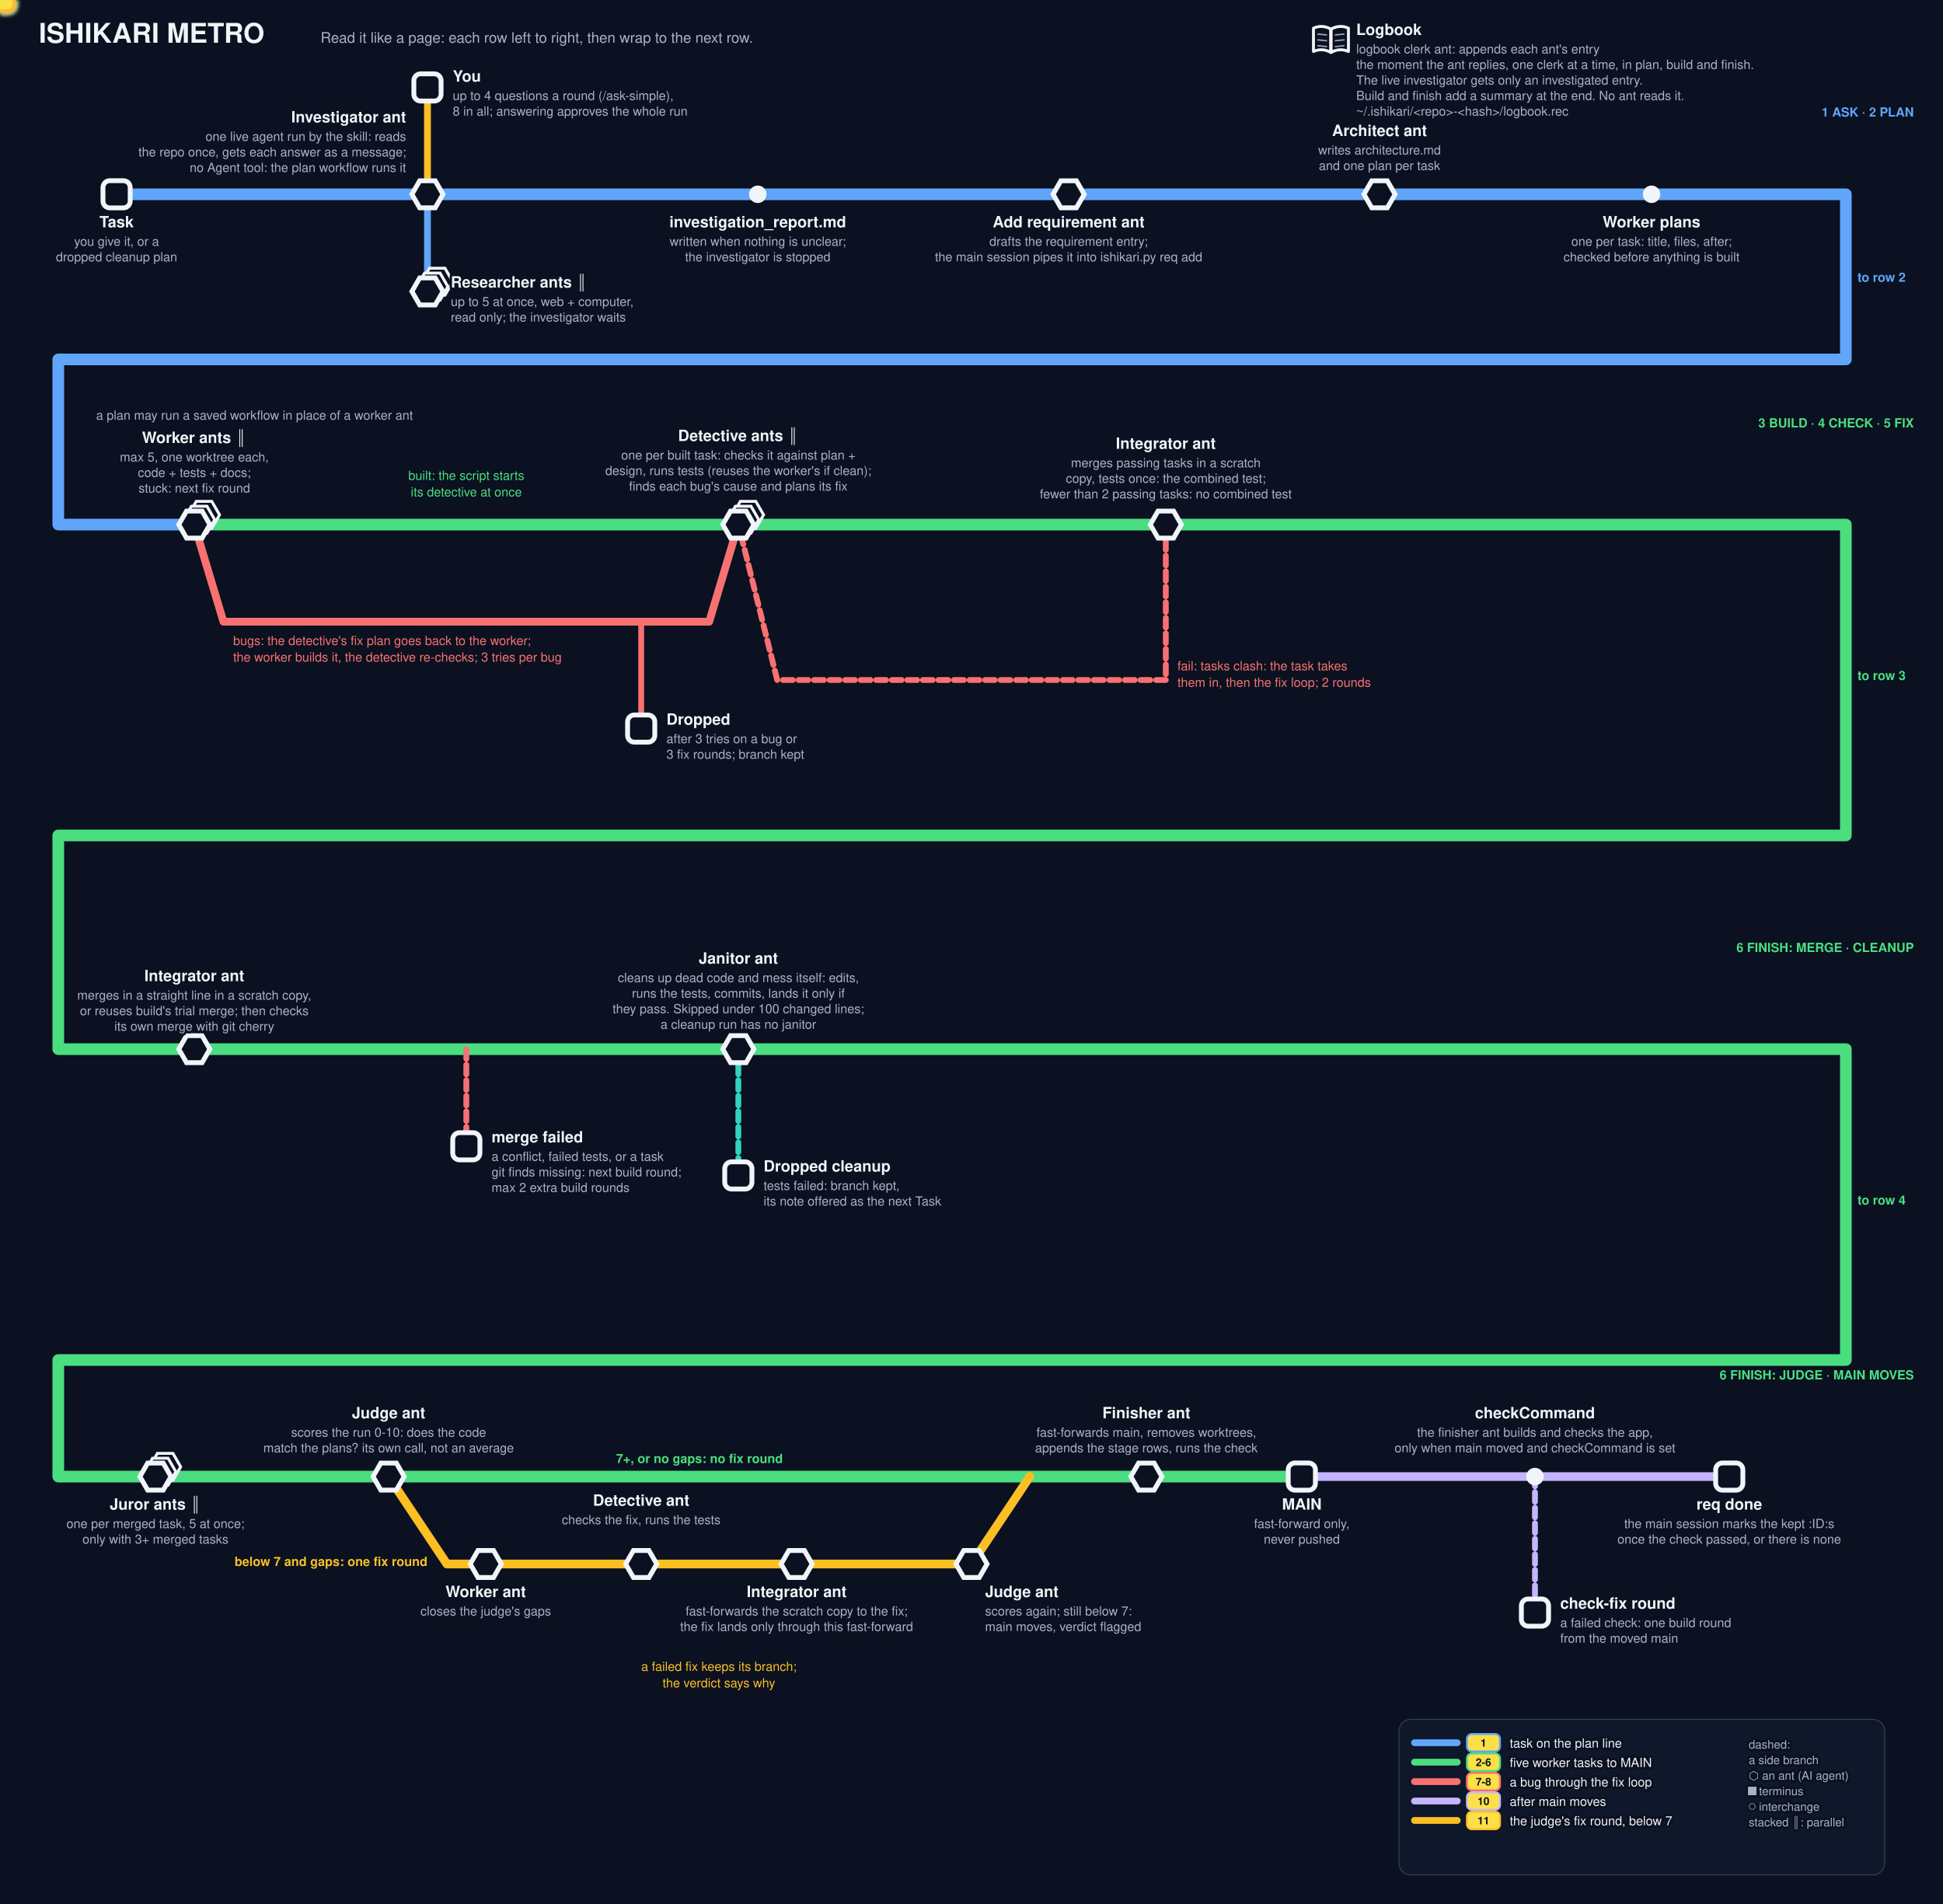
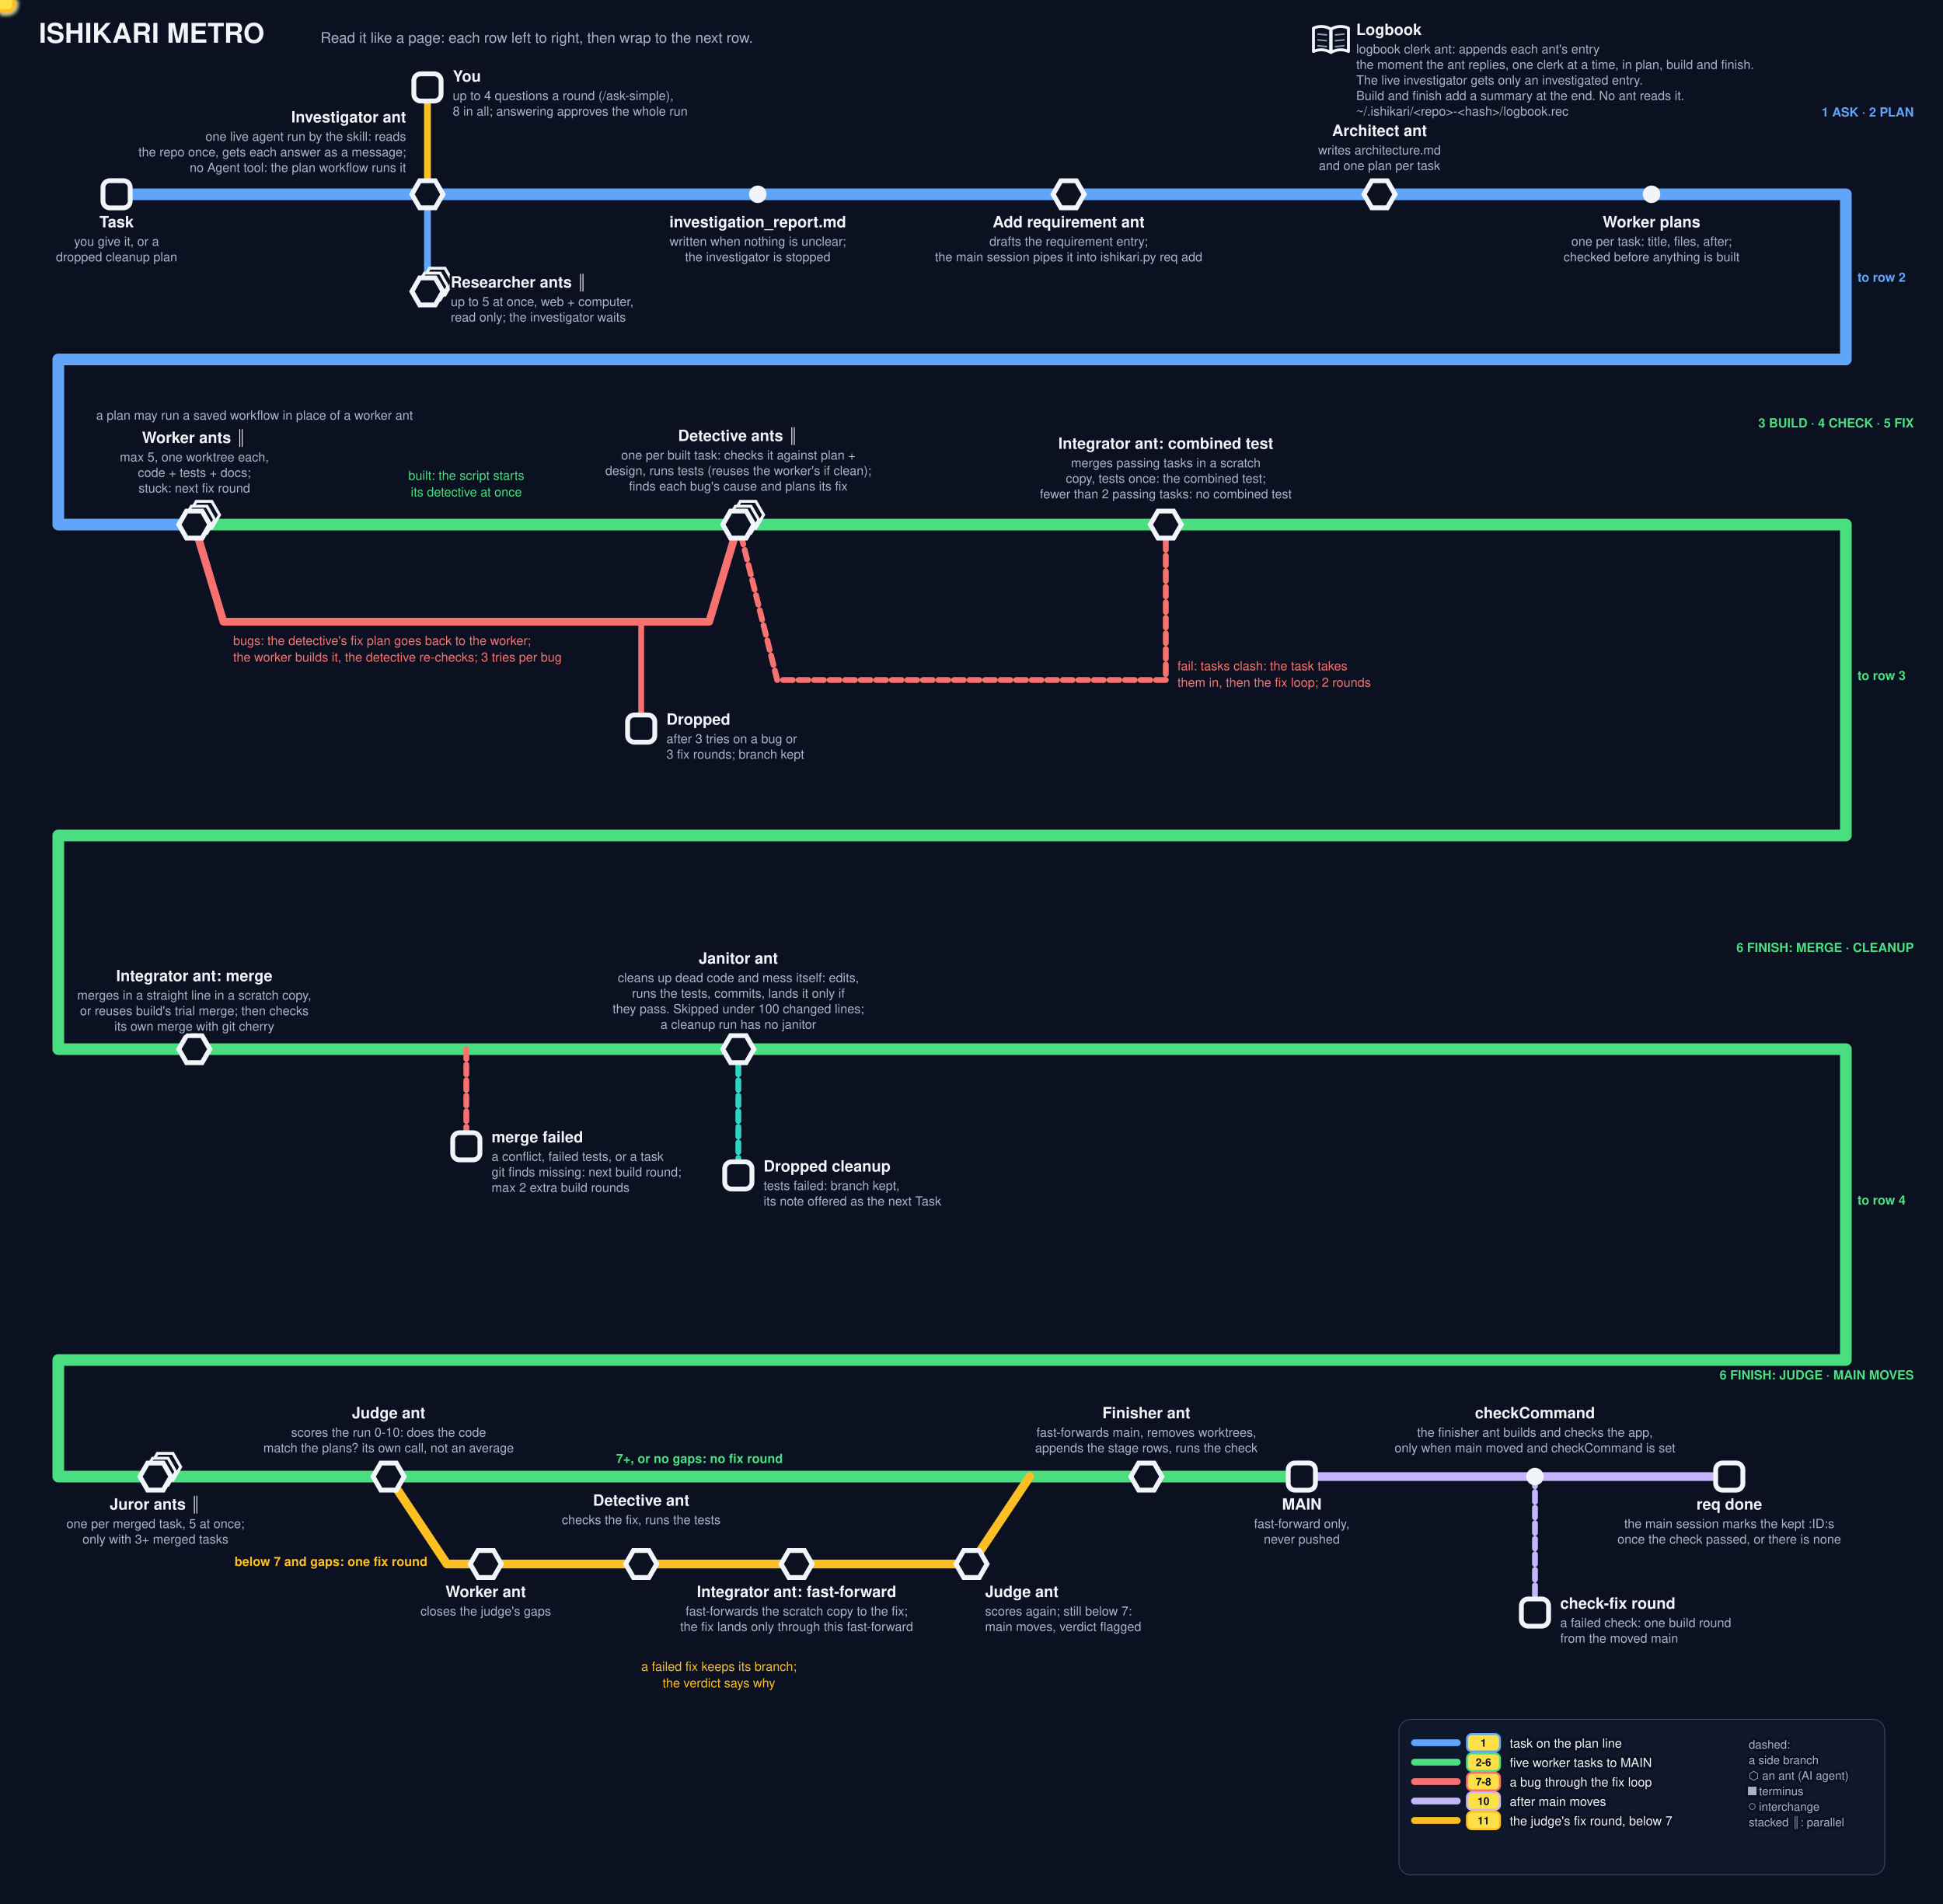
<svg xmlns="http://www.w3.org/2000/svg" viewBox="0 0 2000 1960" width="2000" height="1960" font-family="ui-sans-serif,-apple-system,Helvetica,Arial,sans-serif">
  <defs>
    <filter id="g" x="-100%" y="-100%" width="300%" height="300%">
      <feGaussianBlur stdDeviation="3" result="b" />
      <feMerge>
        <feMergeNode in="b" />
        <feMergeNode in="SourceGraphic" />
      </feMerge>
    </filter>
  </defs>
  <style>.h{paint-order:stroke;stroke:#0B1120;stroke-width:5px;stroke-linejoin:round}.flow{animation:f 1.2s linear infinite}@keyframes f{to{stroke-dashoffset:-32}}</style>
  <rect width="2000" height="1960" fill="#0B1120" />
  <text class="h" x="40" y="44" fill="#F1F5F9" font-size="28" text-anchor="start" font-weight="800">ISHIKARI METRO</text>
  <text class="h" x="330" y="44" fill="#A8B3C7" font-size="15" text-anchor="start" font-weight="400">Read it like a page: each row left to right, then wrap to the next row.</text>
  <text class="h" x="1970" y="120" fill="#60A5FA" font-size="13" text-anchor="end" font-weight="800">1 ASK  ·  2 PLAN</text>
  <text class="h" x="1970" y="440" fill="#4ADE80" font-size="13" text-anchor="end" font-weight="800">3 BUILD  ·  4 CHECK  ·  5 FIX</text>
  <text class="h" x="1970" y="980" fill="#4ADE80" font-size="13" text-anchor="end" font-weight="800">6 FINISH: MERGE  ·  CLEANUP</text>
  <text class="h" x="1970" y="1420" fill="#4ADE80" font-size="13" text-anchor="end" font-weight="800">6 FINISH: JUDGE  ·  MAIN MOVES</text>
  <path id="L-plan" d="M120,200 L1900,200 L1900,370 L60,370 L60,540 L200,540" fill="none" stroke="#60A5FA" stroke-width="12" stroke-linejoin="round" stroke-linecap="round" />
  <path id="L-ask" d="M440,200 L440,90" fill="none" stroke="#FBBF24" stroke-width="7" stroke-linejoin="round" stroke-linecap="round" />
  <path id="L-res" d="M440,200 L440,300" fill="none" stroke="#60A5FA" stroke-width="7" stroke-linejoin="round" stroke-linecap="round" />
  <path id="L-build" d="M200,540 L1900,540 L1900,860 L60,860 L60,1080 L1900,1080 L1900,1400 L60,1400 L60,1520 L1340,1520" fill="none" stroke="none" stroke-width="12" stroke-linejoin="round" stroke-linecap="round" />
  <path id="L-g1" d="M200,540 L1900,540 L1900,860 L60,860 L60,1080 L1900,1080 L1900,1400 L60,1400 L60,1520 L1340,1520" fill="none" stroke="#4ADE80" stroke-width="12" stroke-linejoin="round" stroke-linecap="round" />
  <path id="L-fix" d="M760,540 L730,640 L230,640 L200,540" fill="none" stroke="#F87171" stroke-width="8" stroke-linejoin="round" stroke-linecap="round" />
  <path id="L-fixloop" d="M200,540 L760,540 L730,640 L230,640 L200,540" fill="none" stroke="none" stroke-width="8" stroke-linejoin="round" stroke-linecap="round" />
  <path id="L-clash" d="M1200,540 L1200,700 L800,700 L760,540" fill="none" stroke="#F87171" stroke-width="6" stroke-linejoin="round" stroke-linecap="round" stroke-dasharray="10 6" class="flow" />
  <path id="L-drop" d="M660,640 L660,740" fill="none" stroke="#F87171" stroke-width="6" stroke-linejoin="round" stroke-linecap="round" />
  <path id="L-mfail" d="M480,1080 L480,1180" fill="none" stroke="#F87171" stroke-width="6" stroke-linejoin="round" stroke-linecap="round" stroke-dasharray="10 6" class="flow" />
  <path id="L-tdrop" d="M760,1080 L760,1200" fill="none" stroke="#2DD4BF" stroke-width="6" stroke-linejoin="round" stroke-linecap="round" stroke-dasharray="10 6" class="flow" />
  <path id="L-jfix" d="M400,1520 L460,1610 L1000,1610 L1060,1520" fill="none" stroke="#FBBF24" stroke-width="9" stroke-linejoin="round" stroke-linecap="round" />
  <path id="L-after" d="M1340,1520 L1780,1520" fill="none" stroke="#C4B5FD" stroke-width="9" stroke-linejoin="round" stroke-linecap="round" />
  <path id="L-cfix" d="M1580,1520 L1580,1660" fill="none" stroke="#C4B5FD" stroke-width="6" stroke-linejoin="round" stroke-linecap="round" stroke-dasharray="10 6" class="flow" />
  <text class="h" x="1912" y="290" fill="#60A5FA" font-size="13" text-anchor="start" font-weight="700">to row 2</text>
  <text class="h" x="262" y="432" fill="#A8B3C7" font-size="13" text-anchor="middle" font-weight="400">a plan may run a saved workflow in place of a worker ant</text>
  <text class="h" x="480" y="494" fill="#4ADE80" font-size="13" text-anchor="middle" font-weight="400">built: the script starts</text>
  <text class="h" x="480" y="511" fill="#4ADE80" font-size="13" text-anchor="middle" font-weight="400">its detective at once</text>
  <text class="h" x="240" y="664" fill="#F87171" font-size="13" text-anchor="start" font-weight="400">bugs: the detective's fix plan goes back to the worker;</text>
  <text class="h" x="240" y="681" fill="#F87171" font-size="13" text-anchor="start" font-weight="400">the worker builds it, the detective re-checks; 3 tries per bug</text>
  <text class="h" x="1912" y="700" fill="#4ADE80" font-size="13" text-anchor="start" font-weight="700">to row 3</text>
  <text class="h" x="1912" y="1240" fill="#4ADE80" font-size="13" text-anchor="start" font-weight="700">to row 4</text>
  <text class="h" x="1212" y="690" fill="#F87171" font-size="13" text-anchor="start" font-weight="400">fail: tasks clash: the task takes</text>
  <text class="h" x="1212" y="707" fill="#F87171" font-size="13" text-anchor="start" font-weight="400">them in, then the fix loop; 2 rounds</text>
  <text class="h" x="720" y="1506" fill="#4ADE80" font-size="13" text-anchor="middle" font-weight="700">7+, or no gaps: no fix round</text>
  <text class="h" x="440" y="1612" fill="#FBBF24" font-size="13" text-anchor="end" font-weight="700">below 7 and gaps: one fix round</text>
  <text class="h" x="740" y="1720" fill="#FBBF24" font-size="13" text-anchor="middle" font-weight="400">a failed fix keeps its branch;</text>
  <text class="h" x="740" y="1737" fill="#FBBF24" font-size="13" text-anchor="middle" font-weight="400">the verdict says why</text>
  <rect x="106" y="186" width="28" height="28" rx="7" fill="#0B1120" stroke="#F1F5F9" stroke-width="5" />
  <text class="h" x="120" y="234" fill="#F1F5F9" font-size="16" text-anchor="middle" font-weight="700">Task</text>
  <text class="h" x="120" y="253" fill="#A8B3C7" font-size="13" text-anchor="middle" font-weight="400">you give it, or a</text>
  <text class="h" x="120" y="269" fill="#A8B3C7" font-size="13" text-anchor="middle" font-weight="400">dropped cleanup plan</text>
  <polygon points="424.0,200.0 432.0,186.1 448.0,186.1 456.0,200.0 448.0,213.9 432.0,213.9" fill="#0B1120" stroke="#F1F5F9" stroke-width="5" />
  <text class="h" x="418" y="126" fill="#F1F5F9" font-size="16" text-anchor="end" font-weight="700">Investigator ant</text>
  <text class="h" x="418" y="145" fill="#A8B3C7" font-size="13" text-anchor="end" font-weight="400">one live agent run by the skill: reads</text>
  <text class="h" x="418" y="161" fill="#A8B3C7" font-size="13" text-anchor="end" font-weight="400">the repo once, gets each answer as a message;</text>
  <text class="h" x="418" y="177" fill="#A8B3C7" font-size="13" text-anchor="end" font-weight="400">no Agent tool: the plan workflow runs it</text>
  <rect x="426" y="76" width="28" height="28" rx="7" fill="#0B1120" stroke="#F1F5F9" stroke-width="5" />
  <text class="h" x="466" y="84" fill="#F1F5F9" font-size="16" text-anchor="start" font-weight="700">You</text>
  <text class="h" x="466" y="103" fill="#A8B3C7" font-size="13" text-anchor="start" font-weight="400">up to 4 questions a round (/ask-simple),</text>
  <text class="h" x="466" y="119" fill="#A8B3C7" font-size="13" text-anchor="start" font-weight="400">8 in all; answering approves the whole run</text>
  <polygon points="434.0,290.0 442.0,276.1 458.0,276.1 466.0,290.0 458.0,303.9 442.0,303.9" fill="#0B1120" stroke="#F1F5F9" stroke-width="3" />
  <polygon points="429.0,295.0 437.0,281.1 453.0,281.1 461.0,295.0 453.0,308.9 437.0,308.9" fill="#0B1120" stroke="#F1F5F9" stroke-width="3" />
  <polygon points="424.0,300.0 432.0,286.1 448.0,286.1 456.0,300.0 448.0,313.9 432.0,313.9" fill="#0B1120" stroke="#F1F5F9" stroke-width="5" />
  <text class="h" x="464" y="296" fill="#F1F5F9" font-size="16" text-anchor="start" font-weight="700">Researcher ants  ∥</text>
  <text class="h" x="464" y="315" fill="#A8B3C7" font-size="13" text-anchor="start" font-weight="400">up to 5 at once, web + computer,</text>
  <text class="h" x="464" y="331" fill="#A8B3C7" font-size="13" text-anchor="start" font-weight="400">read only; the investigator waits</text>
  <circle cx="780" cy="200" r="9" fill="#F1F5F9" />
  <text class="h" x="780" y="234" fill="#F1F5F9" font-size="16" text-anchor="middle" font-weight="700">investigation_report.md</text>
  <text class="h" x="780" y="253" fill="#A8B3C7" font-size="13" text-anchor="middle" font-weight="400">written when nothing is unclear;</text>
  <text class="h" x="780" y="269" fill="#A8B3C7" font-size="13" text-anchor="middle" font-weight="400">the investigator is stopped</text>
  <polygon points="1084.0,200.0 1092.0,186.1 1108.0,186.1 1116.0,200.0 1108.0,213.9 1092.0,213.9" fill="#0B1120" stroke="#F1F5F9" stroke-width="5" />
  <text class="h" x="1100" y="234" fill="#F1F5F9" font-size="16" text-anchor="middle" font-weight="700">Add requirement ant</text>
  <text class="h" x="1100" y="253" fill="#A8B3C7" font-size="13" text-anchor="middle" font-weight="400">drafts the requirement entry;</text>
  <text class="h" x="1100" y="269" fill="#A8B3C7" font-size="13" text-anchor="middle" font-weight="400">the main session pipes it into ishikari.py req add</text>
  <polygon points="1404.0,200.0 1412.0,186.1 1428.0,186.1 1436.0,200.0 1428.0,213.9 1412.0,213.9" fill="#0B1120" stroke="#F1F5F9" stroke-width="5" />
  <text class="h" x="1420" y="140" fill="#F1F5F9" font-size="16" text-anchor="middle" font-weight="700">Architect ant</text>
  <text class="h" x="1420" y="159" fill="#A8B3C7" font-size="13" text-anchor="middle" font-weight="400">writes architecture.md</text>
  <text class="h" x="1420" y="175" fill="#A8B3C7" font-size="13" text-anchor="middle" font-weight="400">and one plan per task</text>
  <circle cx="1700" cy="200" r="9" fill="#F1F5F9" />
  <text class="h" x="1700" y="234" fill="#F1F5F9" font-size="16" text-anchor="middle" font-weight="700">Worker plans</text>
  <text class="h" x="1700" y="253" fill="#A8B3C7" font-size="13" text-anchor="middle" font-weight="400">one per task: title, files, after;</text>
  <text class="h" x="1700" y="269" fill="#A8B3C7" font-size="13" text-anchor="middle" font-weight="400">checked before anything is built</text>
  <path d="M1370,30 Q1361,25 1352,29 L1352,53 Q1361,49 1370,54 Z" fill="#0B1120" stroke="#F1F5F9" stroke-width="3" stroke-linejoin="round" />
  <path d="M1370,30 Q1379,25 1388,29 L1388,53 Q1379,49 1370,54 Z" fill="#0B1120" stroke="#F1F5F9" stroke-width="3" stroke-linejoin="round" />
  <line x1="1370" y1="30" x2="1370" y2="54" stroke="#F1F5F9" stroke-width="3" />
  <line x1="1366" y1="36" x2="1356" y2="35" stroke="#94A3B8" stroke-width="1.5" />
  <line x1="1366" y1="42" x2="1356" y2="41" stroke="#94A3B8" stroke-width="1.5" />
  <line x1="1366" y1="48" x2="1356" y2="47" stroke="#94A3B8" stroke-width="1.5" />
  <line x1="1374" y1="36" x2="1384" y2="35" stroke="#94A3B8" stroke-width="1.5" />
  <line x1="1374" y1="42" x2="1384" y2="41" stroke="#94A3B8" stroke-width="1.5" />
  <line x1="1374" y1="48" x2="1384" y2="47" stroke="#94A3B8" stroke-width="1.5" />
  <text class="h" x="1396" y="36" fill="#F1F5F9" font-size="16" text-anchor="start" font-weight="700">Logbook</text>
  <text class="h" x="1396" y="55" fill="#A8B3C7" font-size="13" text-anchor="start" font-weight="400">logbook clerk ant: appends each ant's entry</text>
  <text class="h" x="1396" y="71" fill="#A8B3C7" font-size="13" text-anchor="start" font-weight="400">the moment the ant replies, one clerk at a time, in plan, build and finish.</text>
  <text class="h" x="1396" y="87" fill="#A8B3C7" font-size="13" text-anchor="start" font-weight="400">The live investigator gets only an investigated entry.</text>
  <text class="h" x="1396" y="103" fill="#A8B3C7" font-size="13" text-anchor="start" font-weight="400">Build and finish add a summary at the end. No ant reads it.</text>
  <text class="h" x="1396" y="119" fill="#A8B3C7" font-size="13" text-anchor="start" font-weight="400">~/.ishikari/&lt;repo&gt;-&lt;hash&gt;/logbook.rec</text>
  <polygon points="194.0,530.0 202.0,516.1 218.0,516.1 226.0,530.0 218.0,543.9 202.0,543.9" fill="#0B1120" stroke="#F1F5F9" stroke-width="3" />
  <polygon points="189.0,535.0 197.0,521.1 213.0,521.1 221.0,535.0 213.0,548.9 197.0,548.9" fill="#0B1120" stroke="#F1F5F9" stroke-width="3" />
  <polygon points="184.0,540.0 192.0,526.1 208.0,526.1 216.0,540.0 208.0,553.9 192.0,553.9" fill="#0B1120" stroke="#F1F5F9" stroke-width="5" />
  <text class="h" x="200" y="456" fill="#F1F5F9" font-size="16" text-anchor="middle" font-weight="700">Worker ants  ∥</text>
  <text class="h" x="200" y="475" fill="#A8B3C7" font-size="13" text-anchor="middle" font-weight="400">max 5, one worktree each,</text>
  <text class="h" x="200" y="491" fill="#A8B3C7" font-size="13" text-anchor="middle" font-weight="400">code + tests + docs;</text>
  <text class="h" x="200" y="507" fill="#A8B3C7" font-size="13" text-anchor="middle" font-weight="400">stuck: next fix round</text>
  <polygon points="754.0,530.0 762.0,516.1 778.0,516.1 786.0,530.0 778.0,543.9 762.0,543.9" fill="#0B1120" stroke="#F1F5F9" stroke-width="3" />
  <polygon points="749.0,535.0 757.0,521.1 773.0,521.1 781.0,535.0 773.0,548.9 757.0,548.9" fill="#0B1120" stroke="#F1F5F9" stroke-width="3" />
  <polygon points="744.0,540.0 752.0,526.1 768.0,526.1 776.0,540.0 768.0,553.9 752.0,553.9" fill="#0B1120" stroke="#F1F5F9" stroke-width="5" />
  <text class="h" x="760" y="454" fill="#F1F5F9" font-size="16" text-anchor="middle" font-weight="700">Detective ants  ∥</text>
  <text class="h" x="760" y="473" fill="#A8B3C7" font-size="13" text-anchor="middle" font-weight="400">one per built task: checks it against plan +</text>
  <text class="h" x="760" y="489" fill="#A8B3C7" font-size="13" text-anchor="middle" font-weight="400">design, runs tests (reuses the worker's if clean);</text>
  <text class="h" x="760" y="505" fill="#A8B3C7" font-size="13" text-anchor="middle" font-weight="400">finds each bug's cause and plans its fix</text>
  <polygon points="1184.0,540.0 1192.0,526.1 1208.0,526.1 1216.0,540.0 1208.0,553.9 1192.0,553.9" fill="#0B1120" stroke="#F1F5F9" stroke-width="5" />
-   <text class="h" x="1200" y="462" fill="#F1F5F9" font-size="16" text-anchor="middle" font-weight="700">Integrator ant</text>
+   <text class="h" x="1200" y="462" fill="#F1F5F9" font-size="16" text-anchor="middle" font-weight="700">Integrator ant: combined test</text>
  <text class="h" x="1200" y="481" fill="#A8B3C7" font-size="13" text-anchor="middle" font-weight="400">merges passing tasks in a scratch</text>
  <text class="h" x="1200" y="497" fill="#A8B3C7" font-size="13" text-anchor="middle" font-weight="400">copy, tests once: the combined test;</text>
  <text class="h" x="1200" y="513" fill="#A8B3C7" font-size="13" text-anchor="middle" font-weight="400">fewer than 2 passing tasks: no combined test</text>
  <rect x="646" y="736" width="28" height="28" rx="7" fill="#0B1120" stroke="#F1F5F9" stroke-width="5" />
  <text class="h" x="686" y="746" fill="#F1F5F9" font-size="16" text-anchor="start" font-weight="700">Dropped</text>
  <text class="h" x="686" y="765" fill="#A8B3C7" font-size="13" text-anchor="start" font-weight="400">after 3 tries on a bug or</text>
  <text class="h" x="686" y="781" fill="#A8B3C7" font-size="13" text-anchor="start" font-weight="400">3 fix rounds; branch kept</text>
  <polygon points="184.0,1080.0 192.0,1066.1 208.0,1066.1 216.0,1080.0 208.0,1093.9 192.0,1093.9" fill="#0B1120" stroke="#F1F5F9" stroke-width="5" />
-   <text class="h" x="200" y="1010" fill="#F1F5F9" font-size="16" text-anchor="middle" font-weight="700">Integrator ant</text>
+   <text class="h" x="200" y="1010" fill="#F1F5F9" font-size="16" text-anchor="middle" font-weight="700">Integrator ant: merge</text>
  <text class="h" x="200" y="1029" fill="#A8B3C7" font-size="13" text-anchor="middle" font-weight="400">merges in a straight line in a scratch copy,</text>
  <text class="h" x="200" y="1045" fill="#A8B3C7" font-size="13" text-anchor="middle" font-weight="400">or reuses build's trial merge; then checks</text>
  <text class="h" x="200" y="1061" fill="#A8B3C7" font-size="13" text-anchor="middle" font-weight="400">its own merge with git cherry</text>
  <rect x="466" y="1166" width="28" height="28" rx="7" fill="#0B1120" stroke="#F1F5F9" stroke-width="5" />
  <text class="h" x="506" y="1176" fill="#F1F5F9" font-size="16" text-anchor="start" font-weight="700">merge failed</text>
  <text class="h" x="506" y="1195" fill="#A8B3C7" font-size="13" text-anchor="start" font-weight="400">a conflict, failed tests, or a task</text>
  <text class="h" x="506" y="1211" fill="#A8B3C7" font-size="13" text-anchor="start" font-weight="400">git finds missing: next build round;</text>
  <text class="h" x="506" y="1227" fill="#A8B3C7" font-size="13" text-anchor="start" font-weight="400">max 2 extra build rounds</text>
  <polygon points="744.0,1080.0 752.0,1066.1 768.0,1066.1 776.0,1080.0 768.0,1093.9 752.0,1093.9" fill="#0B1120" stroke="#F1F5F9" stroke-width="5" />
  <text class="h" x="760" y="992" fill="#F1F5F9" font-size="16" text-anchor="middle" font-weight="700">Janitor ant</text>
  <text class="h" x="760" y="1011" fill="#A8B3C7" font-size="13" text-anchor="middle" font-weight="400">cleans up dead code and mess itself: edits,</text>
  <text class="h" x="760" y="1027" fill="#A8B3C7" font-size="13" text-anchor="middle" font-weight="400">runs the tests, commits, lands it only if</text>
  <text class="h" x="760" y="1043" fill="#A8B3C7" font-size="13" text-anchor="middle" font-weight="400">they pass. Skipped under 100 changed lines;</text>
  <text class="h" x="760" y="1059" fill="#A8B3C7" font-size="13" text-anchor="middle" font-weight="400">a cleanup run has no janitor</text>
  <rect x="746" y="1196" width="28" height="28" rx="7" fill="#0B1120" stroke="#F1F5F9" stroke-width="5" />
  <text class="h" x="786" y="1206" fill="#F1F5F9" font-size="16" text-anchor="start" font-weight="700">Dropped cleanup</text>
  <text class="h" x="786" y="1225" fill="#A8B3C7" font-size="13" text-anchor="start" font-weight="400">tests failed: branch kept,</text>
  <text class="h" x="786" y="1241" fill="#A8B3C7" font-size="13" text-anchor="start" font-weight="400">its note offered as the next Task</text>
  <polygon points="154.0,1510.0 162.0,1496.1 178.0,1496.1 186.0,1510.0 178.0,1523.9 162.0,1523.9" fill="#0B1120" stroke="#F1F5F9" stroke-width="3" />
  <polygon points="149.0,1515.0 157.0,1501.1 173.0,1501.1 181.0,1515.0 173.0,1528.9 157.0,1528.9" fill="#0B1120" stroke="#F1F5F9" stroke-width="3" />
  <polygon points="144.0,1520.0 152.0,1506.1 168.0,1506.1 176.0,1520.0 168.0,1533.9 152.0,1533.9" fill="#0B1120" stroke="#F1F5F9" stroke-width="5" />
  <text class="h" x="160" y="1554" fill="#F1F5F9" font-size="16" text-anchor="middle" font-weight="700">Juror ants  ∥</text>
  <text class="h" x="160" y="1573" fill="#A8B3C7" font-size="13" text-anchor="middle" font-weight="400">one per merged task, 5 at once;</text>
  <text class="h" x="160" y="1589" fill="#A8B3C7" font-size="13" text-anchor="middle" font-weight="400">only with 3+ merged tasks</text>
  <polygon points="384.0,1520.0 392.0,1506.1 408.0,1506.1 416.0,1520.0 408.0,1533.9 392.0,1533.9" fill="#0B1120" stroke="#F1F5F9" stroke-width="5" />
  <text class="h" x="400" y="1460" fill="#F1F5F9" font-size="16" text-anchor="middle" font-weight="700">Judge ant</text>
  <text class="h" x="400" y="1479" fill="#A8B3C7" font-size="13" text-anchor="middle" font-weight="400">scores the run 0-10: does the code</text>
  <text class="h" x="400" y="1495" fill="#A8B3C7" font-size="13" text-anchor="middle" font-weight="400">match the plans? its own call, not an average</text>
  <polygon points="484.0,1610.0 492.0,1596.1 508.0,1596.1 516.0,1610.0 508.0,1623.9 492.0,1623.9" fill="#0B1120" stroke="#F1F5F9" stroke-width="5" />
  <text class="h" x="500" y="1644" fill="#F1F5F9" font-size="16" text-anchor="middle" font-weight="700">Worker ant</text>
  <text class="h" x="500" y="1663" fill="#A8B3C7" font-size="13" text-anchor="middle" font-weight="400">closes the judge's gaps</text>
  <polygon points="644.0,1610.0 652.0,1596.1 668.0,1596.1 676.0,1610.0 668.0,1623.9 652.0,1623.9" fill="#0B1120" stroke="#F1F5F9" stroke-width="5" />
  <text class="h" x="660" y="1550" fill="#F1F5F9" font-size="16" text-anchor="middle" font-weight="700">Detective ant</text>
  <text class="h" x="660" y="1569" fill="#A8B3C7" font-size="13" text-anchor="middle" font-weight="400">checks the fix, runs the tests</text>
  <polygon points="804.0,1610.0 812.0,1596.1 828.0,1596.1 836.0,1610.0 828.0,1623.9 812.0,1623.9" fill="#0B1120" stroke="#F1F5F9" stroke-width="5" />
-   <text class="h" x="820" y="1644" fill="#F1F5F9" font-size="16" text-anchor="middle" font-weight="700">Integrator ant</text>
+   <text class="h" x="820" y="1644" fill="#F1F5F9" font-size="16" text-anchor="middle" font-weight="700">Integrator ant: fast-forward</text>
  <text class="h" x="820" y="1663" fill="#A8B3C7" font-size="13" text-anchor="middle" font-weight="400">fast-forwards the scratch copy to the fix;</text>
  <text class="h" x="820" y="1679" fill="#A8B3C7" font-size="13" text-anchor="middle" font-weight="400">the fix lands only through this fast-forward</text>
  <polygon points="984.0,1610.0 992.0,1596.1 1008.0,1596.1 1016.0,1610.0 1008.0,1623.9 992.0,1623.9" fill="#0B1120" stroke="#F1F5F9" stroke-width="5" />
  <text class="h" x="1014" y="1644" fill="#F1F5F9" font-size="16" text-anchor="start" font-weight="700">Judge ant</text>
  <text class="h" x="1014" y="1663" fill="#A8B3C7" font-size="13" text-anchor="start" font-weight="400">scores again; still below 7:</text>
  <text class="h" x="1014" y="1679" fill="#A8B3C7" font-size="13" text-anchor="start" font-weight="400">main moves, verdict flagged</text>
  <polygon points="1164.0,1520.0 1172.0,1506.1 1188.0,1506.1 1196.0,1520.0 1188.0,1533.9 1172.0,1533.9" fill="#0B1120" stroke="#F1F5F9" stroke-width="5" />
  <text class="h" x="1180" y="1460" fill="#F1F5F9" font-size="16" text-anchor="middle" font-weight="700">Finisher ant</text>
  <text class="h" x="1180" y="1479" fill="#A8B3C7" font-size="13" text-anchor="middle" font-weight="400">fast-forwards main, removes worktrees,</text>
  <text class="h" x="1180" y="1495" fill="#A8B3C7" font-size="13" text-anchor="middle" font-weight="400">appends the stage rows, runs the check</text>
  <rect x="1326" y="1506" width="28" height="28" rx="7" fill="#0B1120" stroke="#F1F5F9" stroke-width="5" />
  <text class="h" x="1340" y="1554" fill="#F1F5F9" font-size="16" text-anchor="middle" font-weight="700">MAIN</text>
  <text class="h" x="1340" y="1573" fill="#A8B3C7" font-size="13" text-anchor="middle" font-weight="400">fast-forward only,</text>
  <text class="h" x="1340" y="1589" fill="#A8B3C7" font-size="13" text-anchor="middle" font-weight="400">never pushed</text>
  <circle cx="1580" cy="1520" r="9" fill="#F1F5F9" />
  <text class="h" x="1580" y="1460" fill="#F1F5F9" font-size="16" text-anchor="middle" font-weight="700">checkCommand</text>
  <text class="h" x="1580" y="1479" fill="#A8B3C7" font-size="13" text-anchor="middle" font-weight="400">the finisher ant builds and checks the app,</text>
  <text class="h" x="1580" y="1495" fill="#A8B3C7" font-size="13" text-anchor="middle" font-weight="400">only when main moved and checkCommand is set</text>
  <rect x="1566" y="1646" width="28" height="28" rx="7" fill="#0B1120" stroke="#F1F5F9" stroke-width="5" />
  <text class="h" x="1606" y="1656" fill="#F1F5F9" font-size="16" text-anchor="start" font-weight="700">check-fix round</text>
  <text class="h" x="1606" y="1675" fill="#A8B3C7" font-size="13" text-anchor="start" font-weight="400">a failed check: one build round</text>
  <text class="h" x="1606" y="1691" fill="#A8B3C7" font-size="13" text-anchor="start" font-weight="400">from the moved main</text>
  <rect x="1766" y="1506" width="28" height="28" rx="7" fill="#0B1120" stroke="#F1F5F9" stroke-width="5" />
  <text class="h" x="1780" y="1554" fill="#F1F5F9" font-size="16" text-anchor="middle" font-weight="700">req done</text>
  <text class="h" x="1780" y="1573" fill="#A8B3C7" font-size="13" text-anchor="middle" font-weight="400">the main session marks the kept :ID:s</text>
  <text class="h" x="1780" y="1589" fill="#A8B3C7" font-size="13" text-anchor="middle" font-weight="400">once the check passed, or there is none</text>
  <g filter="url(#g)">
    <rect x="-14" y="-11" width="28" height="22" rx="6" fill="#FDE047" stroke="#60A5FA" stroke-width="3" />
    <text y="5" font-size="14" font-weight="800" fill="#0B1120" text-anchor="middle">1</text>
    <animateMotion dur="20s" begin="0s" repeatCount="indefinite">
      <mpath href="#L-plan" />
    </animateMotion>
  </g>
  <g filter="url(#g)">
    <rect x="-14" y="-11" width="28" height="22" rx="6" fill="#FDE047" stroke="#4ADE80" stroke-width="3" />
    <text y="5" font-size="14" font-weight="800" fill="#0B1120" text-anchor="middle">2</text>
    <animateMotion dur="28s" begin="0s" repeatCount="indefinite">
      <mpath href="#L-build" />
    </animateMotion>
  </g>
  <g filter="url(#g)">
    <rect x="-14" y="-11" width="28" height="22" rx="6" fill="#FDE047" stroke="#4ADE80" stroke-width="3" />
    <text y="5" font-size="14" font-weight="800" fill="#0B1120" text-anchor="middle">3</text>
    <animateMotion dur="28s" begin="-5.6s" repeatCount="indefinite">
      <mpath href="#L-build" />
    </animateMotion>
  </g>
  <g filter="url(#g)">
    <rect x="-14" y="-11" width="28" height="22" rx="6" fill="#FDE047" stroke="#4ADE80" stroke-width="3" />
    <text y="5" font-size="14" font-weight="800" fill="#0B1120" text-anchor="middle">4</text>
    <animateMotion dur="28s" begin="-11.2s" repeatCount="indefinite">
      <mpath href="#L-build" />
    </animateMotion>
  </g>
  <g filter="url(#g)">
    <rect x="-14" y="-11" width="28" height="22" rx="6" fill="#FDE047" stroke="#4ADE80" stroke-width="3" />
    <text y="5" font-size="14" font-weight="800" fill="#0B1120" text-anchor="middle">5</text>
    <animateMotion dur="28s" begin="-16.8s" repeatCount="indefinite">
      <mpath href="#L-build" />
    </animateMotion>
  </g>
  <g filter="url(#g)">
    <rect x="-14" y="-11" width="28" height="22" rx="6" fill="#FDE047" stroke="#4ADE80" stroke-width="3" />
    <text y="5" font-size="14" font-weight="800" fill="#0B1120" text-anchor="middle">6</text>
    <animateMotion dur="28s" begin="-22.4s" repeatCount="indefinite">
      <mpath href="#L-build" />
    </animateMotion>
  </g>
  <g filter="url(#g)">
    <rect x="-14" y="-11" width="28" height="22" rx="6" fill="#FDE047" stroke="#F87171" stroke-width="3" />
    <text y="5" font-size="14" font-weight="800" fill="#0B1120" text-anchor="middle">7</text>
    <animateMotion dur="8s" begin="0s" repeatCount="indefinite">
      <mpath href="#L-fixloop" />
    </animateMotion>
  </g>
  <g filter="url(#g)">
    <rect x="-14" y="-11" width="28" height="22" rx="6" fill="#FDE047" stroke="#F87171" stroke-width="3" />
    <text y="5" font-size="14" font-weight="800" fill="#0B1120" text-anchor="middle">8</text>
    <animateMotion dur="8s" begin="-4s" repeatCount="indefinite">
      <mpath href="#L-fixloop" />
    </animateMotion>
  </g>
  <g filter="url(#g)">
    <rect x="-14" y="-11" width="28" height="22" rx="6" fill="#FDE047" stroke="#C4B5FD" stroke-width="3" />
    <text y="5" font-size="14" font-weight="800" fill="#0B1120" text-anchor="middle">10</text>
    <animateMotion dur="5s" begin="0s" repeatCount="indefinite">
      <mpath href="#L-after" />
    </animateMotion>
  </g>
  <g filter="url(#g)">
    <rect x="-14" y="-11" width="28" height="22" rx="6" fill="#FDE047" stroke="#FBBF24" stroke-width="3" />
    <text y="5" font-size="14" font-weight="800" fill="#0B1120" text-anchor="middle">11</text>
    <animateMotion dur="5s" begin="0s" repeatCount="indefinite">
      <mpath href="#L-jfix" />
    </animateMotion>
  </g>
  <circle r="7" fill="#FDE047" filter="url(#g)">
    <animateMotion dur="6s" repeatCount="indefinite" keyPoints="0;1;0" keyTimes="0;0.5;1" calcMode="linear">
      <mpath href="#L-ask" />
    </animateMotion>
  </circle>
  <circle r="7" fill="#FDE047" filter="url(#g)">
    <animateMotion dur="5s" repeatCount="indefinite" keyPoints="0;1;0" keyTimes="0;0.5;1" calcMode="linear">
      <mpath href="#L-res" />
    </animateMotion>
  </circle>
  <rect x="1440" y="1770" width="500" height="160" rx="12" fill="#0F172A" stroke="#334155" />
  <line x1="1456" y1="1794" x2="1500" y2="1794" stroke="#60A5FA" stroke-width="7" stroke-linecap="round" />
  <rect x="1510" y="1785" width="34" height="18" rx="5" fill="#FDE047" stroke="#60A5FA" stroke-width="2" />
  <text x="1527" y="1798" font-size="11" font-weight="800" fill="#0B1120" text-anchor="middle">1</text>
  <text class="h" x="1554" y="1799" fill="#F1F5F9" font-size="13" text-anchor="start" font-weight="400">task on the plan line</text>
  <line x1="1456" y1="1814" x2="1500" y2="1814" stroke="#4ADE80" stroke-width="7" stroke-linecap="round" />
  <rect x="1510" y="1805" width="34" height="18" rx="5" fill="#FDE047" stroke="#4ADE80" stroke-width="2" />
  <text x="1527" y="1818" font-size="11" font-weight="800" fill="#0B1120" text-anchor="middle">2-6</text>
  <text class="h" x="1554" y="1819" fill="#F1F5F9" font-size="13" text-anchor="start" font-weight="400">five worker tasks to MAIN</text>
  <line x1="1456" y1="1834" x2="1500" y2="1834" stroke="#F87171" stroke-width="7" stroke-linecap="round" />
  <rect x="1510" y="1825" width="34" height="18" rx="5" fill="#FDE047" stroke="#F87171" stroke-width="2" />
  <text x="1527" y="1838" font-size="11" font-weight="800" fill="#0B1120" text-anchor="middle">7-8</text>
  <text class="h" x="1554" y="1839" fill="#F1F5F9" font-size="13" text-anchor="start" font-weight="400">a bug through the fix loop</text>
  <line x1="1456" y1="1854" x2="1500" y2="1854" stroke="#C4B5FD" stroke-width="7" stroke-linecap="round" />
  <rect x="1510" y="1845" width="34" height="18" rx="5" fill="#FDE047" stroke="#C4B5FD" stroke-width="2" />
  <text x="1527" y="1858" font-size="11" font-weight="800" fill="#0B1120" text-anchor="middle">10</text>
  <text class="h" x="1554" y="1859" fill="#F1F5F9" font-size="13" text-anchor="start" font-weight="400">after main moves</text>
  <line x1="1456" y1="1874" x2="1500" y2="1874" stroke="#FBBF24" stroke-width="7" stroke-linecap="round" />
  <rect x="1510" y="1865" width="34" height="18" rx="5" fill="#FDE047" stroke="#FBBF24" stroke-width="2" />
  <text x="1527" y="1878" font-size="11" font-weight="800" fill="#0B1120" text-anchor="middle">11</text>
  <text class="h" x="1554" y="1879" fill="#F1F5F9" font-size="13" text-anchor="start" font-weight="400">the judge's fix round, below 7</text>
  <text class="h" x="1800" y="1800" fill="#A8B3C7" font-size="12" text-anchor="start" font-weight="400">dashed:</text>
  <text class="h" x="1800" y="1816" fill="#A8B3C7" font-size="12" text-anchor="start" font-weight="400">a side branch</text>
  <text class="h" x="1800" y="1832" fill="#A8B3C7" font-size="12" text-anchor="start" font-weight="400">⬡ an ant (AI agent)</text>
  <text class="h" x="1800" y="1848" fill="#A8B3C7" font-size="12" text-anchor="start" font-weight="400">■ terminus</text>
  <text class="h" x="1800" y="1864" fill="#A8B3C7" font-size="12" text-anchor="start" font-weight="400">○ interchange</text>
  <text class="h" x="1800" y="1880" fill="#A8B3C7" font-size="12" text-anchor="start" font-weight="400">stacked ∥: parallel</text>
</svg>
